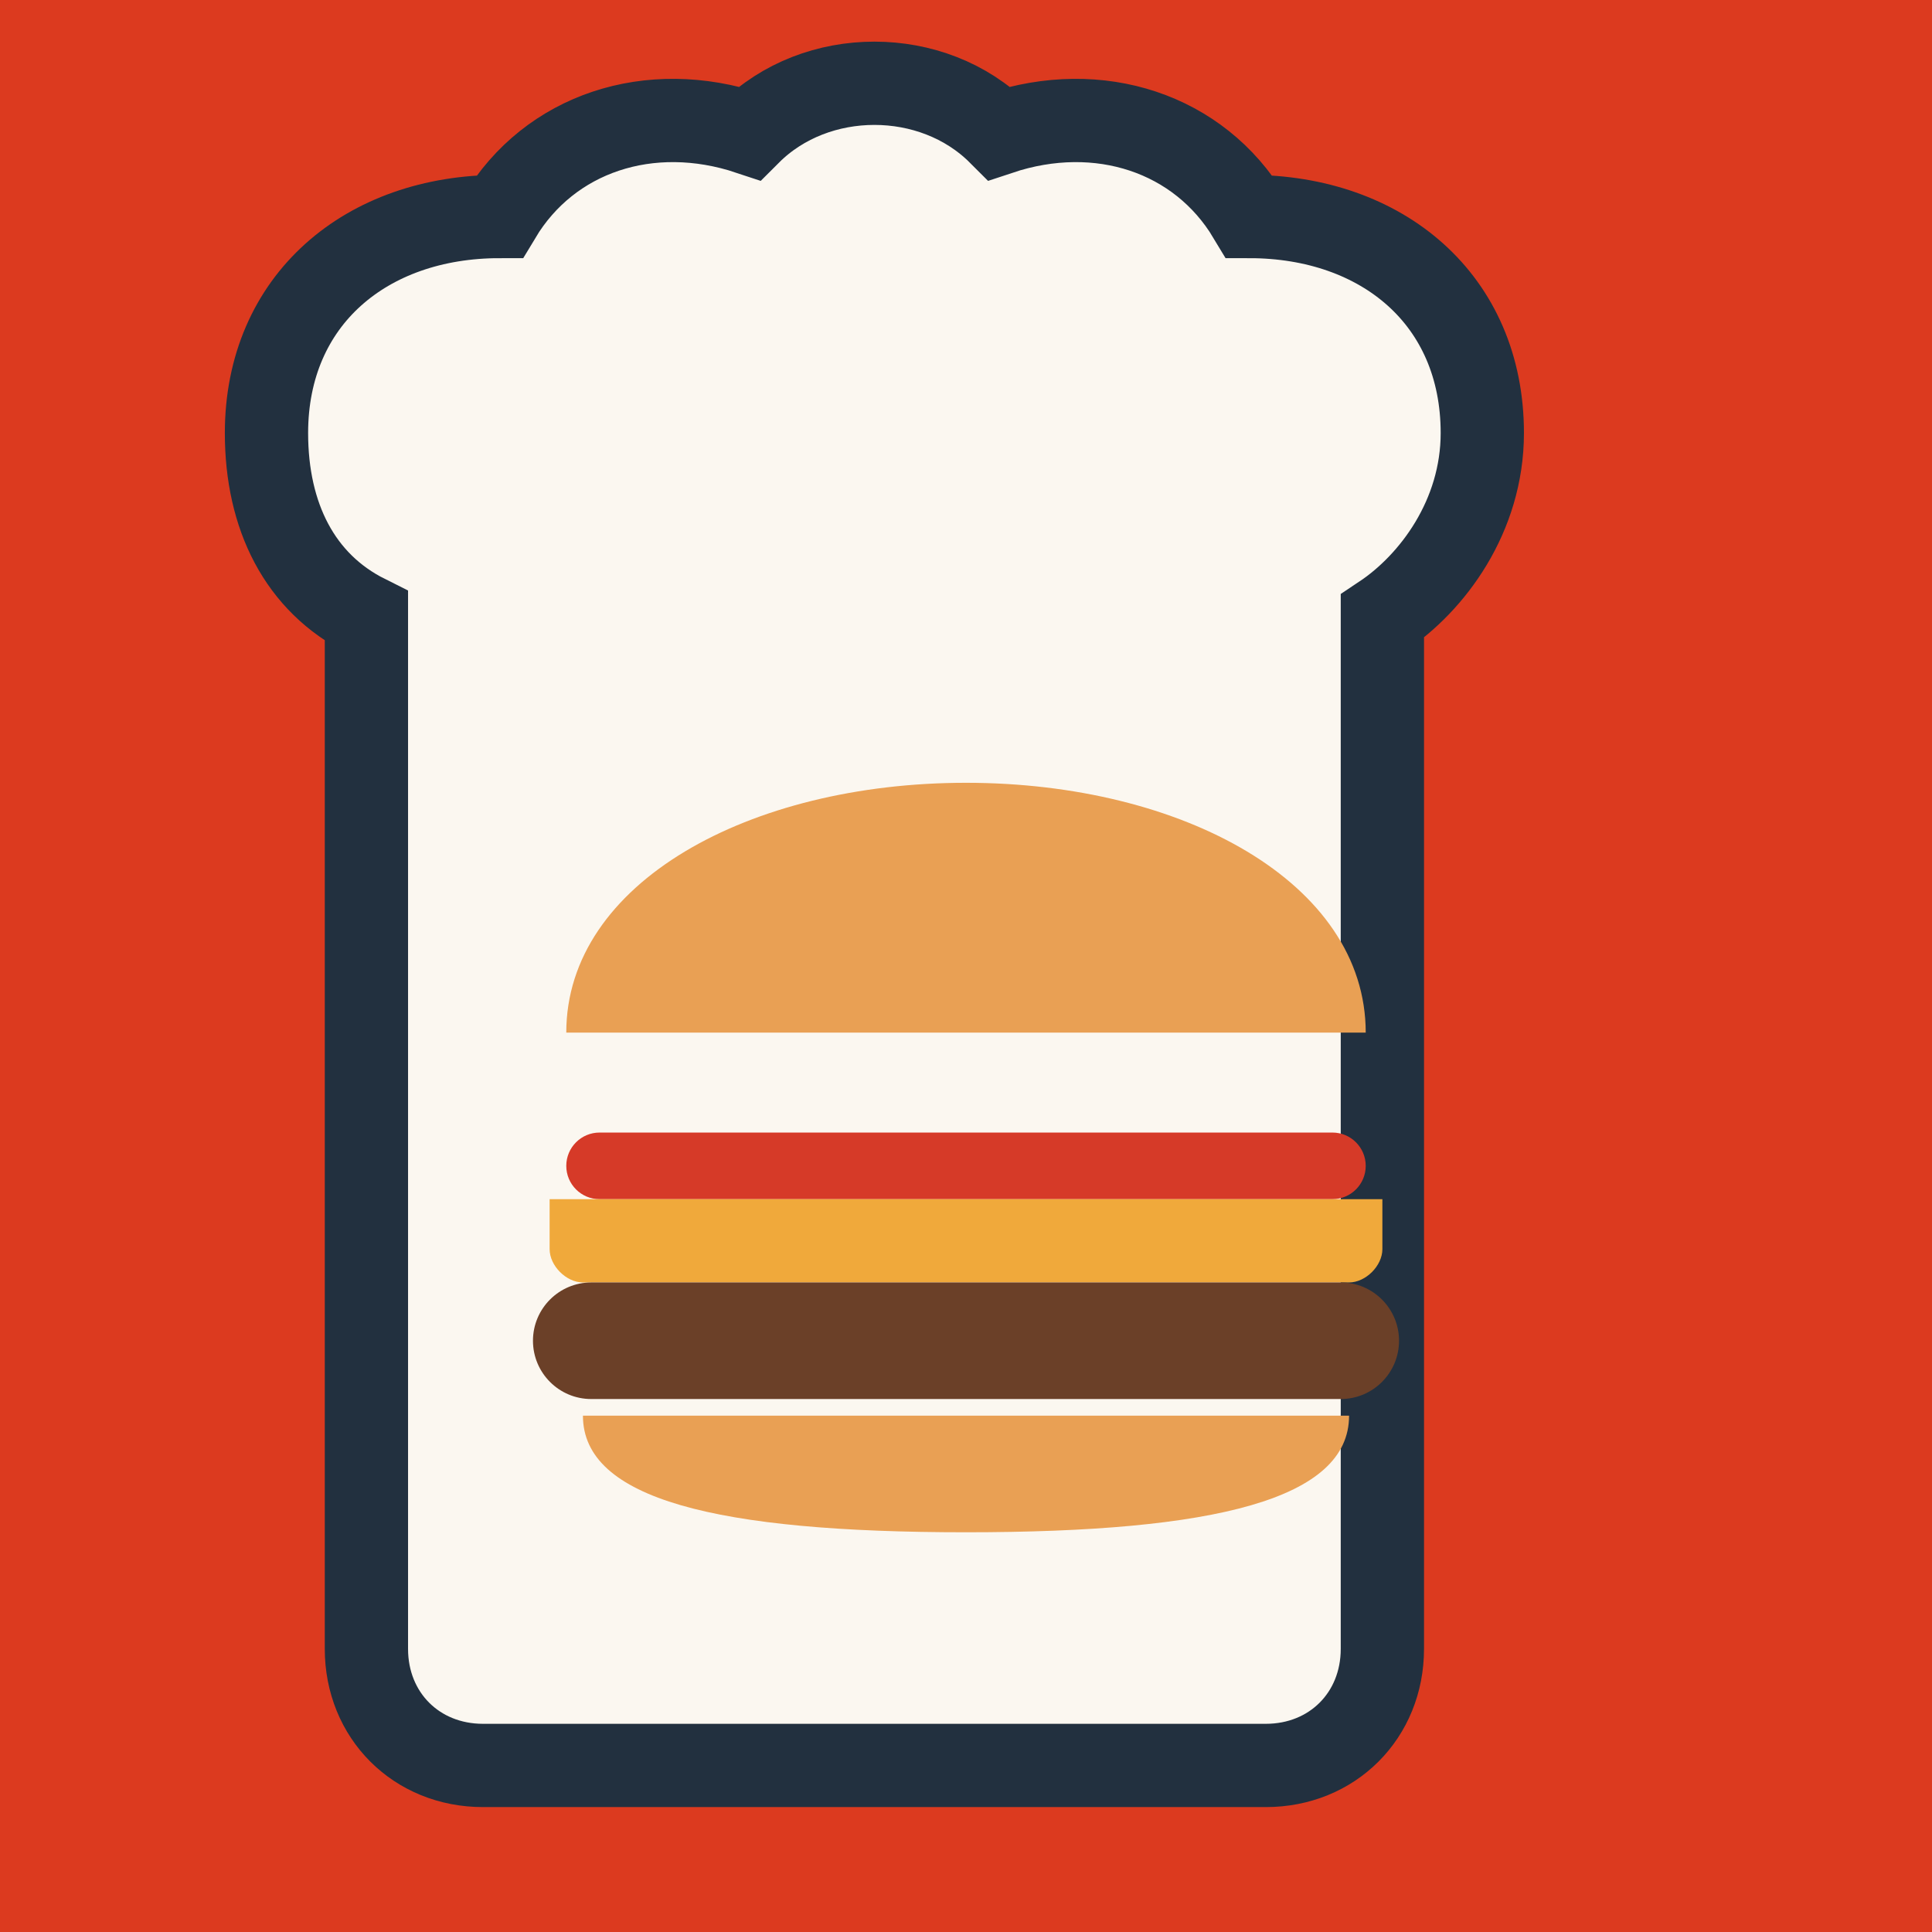
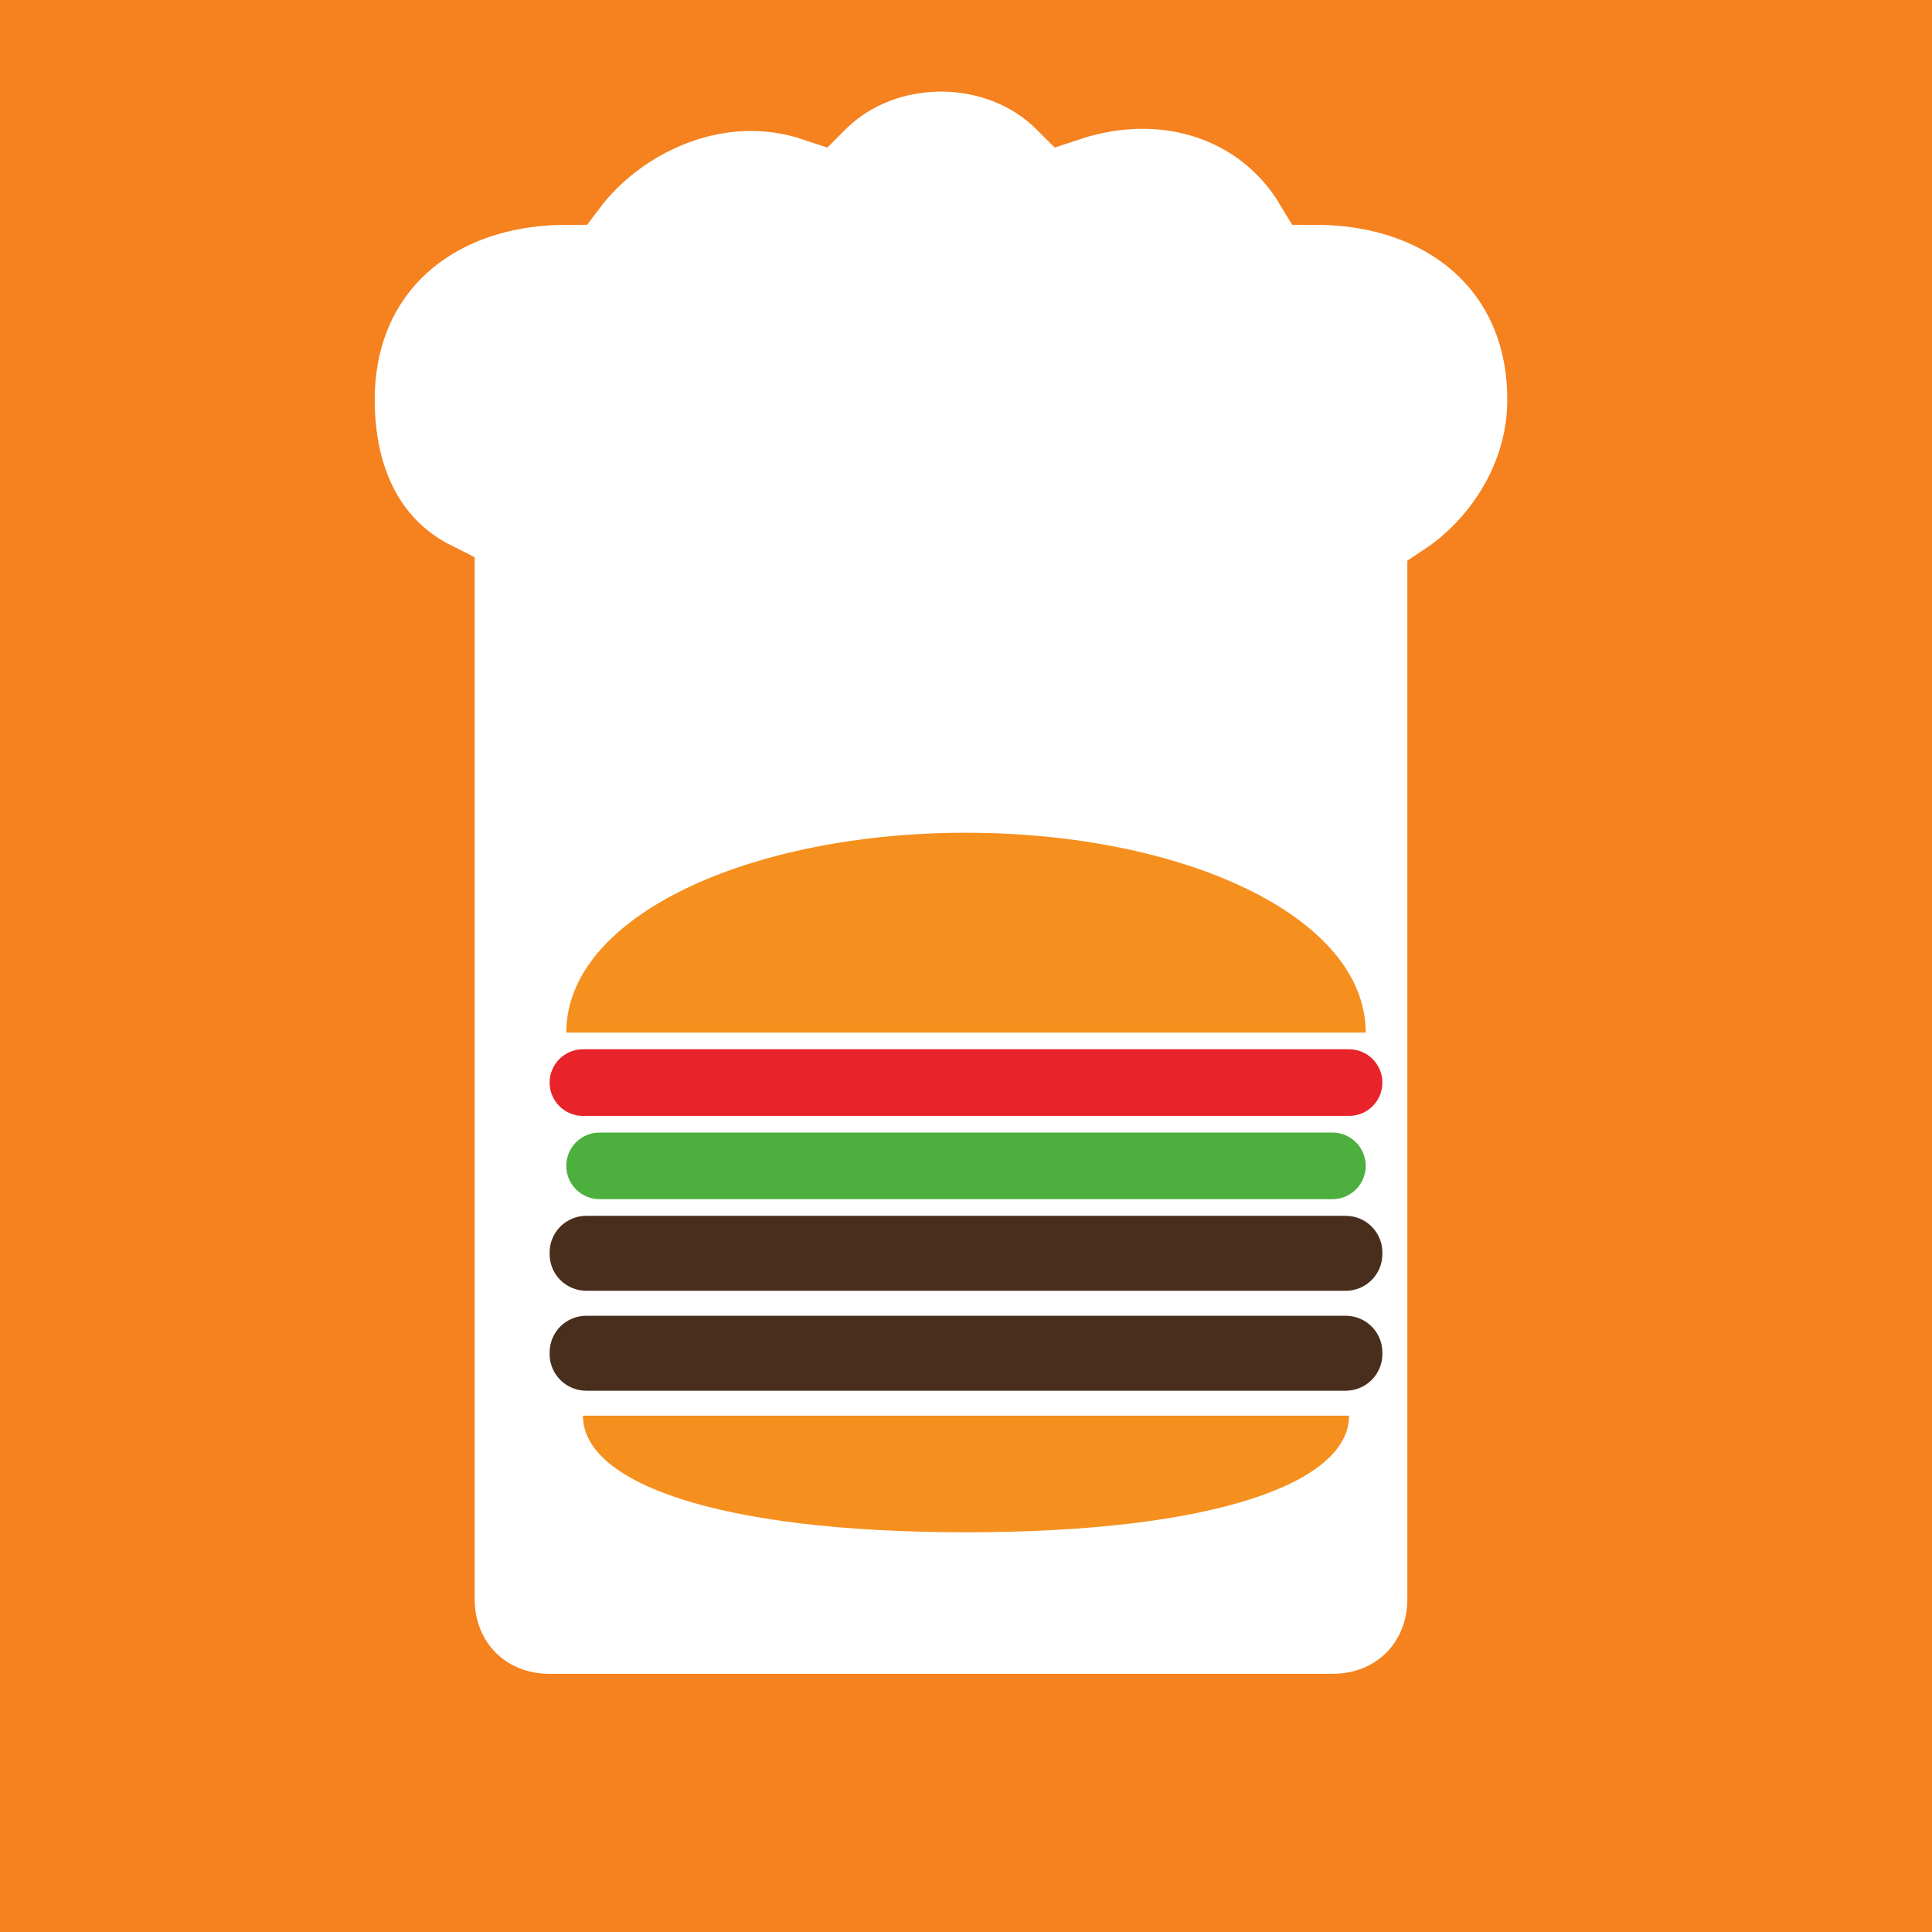
<svg xmlns="http://www.w3.org/2000/svg" viewBox="0 0 100 116" width="512" height="512">
-   <rect x="-20" y="-10" width="140" height="140" fill="#DC3A1F" />
-   <path d="M8 26c0-8 6-13 14-13 3-5 9-7 15-5 4-4 11-4 15 0 6-2 12 0 15 5 8 0 14 5 14 13 0 5-3 9-6 11v62c0 4-3 7-7 7H21c-4 0-7-3-7-7V37c-4-2-6-6-6-11z" fill="#FBF7F0" stroke="#22303F" stroke-width="5" />
-   <path d="M26 62c0-9 11-15 24-15s24 6 24 15z" fill="#E9A054" />
-   <rect x="26" y="68" width="48" height="4" rx="2" fill="#D63A28" />
-   <path d="M25 72h50v3c0 1-1 2-2 2H27c-1 0-2-1-2-2z" fill="#F0A93B" />
-   <rect x="24" y="77" width="52" height="7" rx="3.5" fill="#6B4028" />
-   <path d="M27 85h46c0 5-8 7-23 7s-23-2-23-7z" fill="#E9A054" />
+   <rect x="-20" y="-10" width="140" height="140" fill="#F5811F" />
+   <path d="M12 24c0-8 6-13 14-13 3-4 9-7 15-5 4-4 11-4 15 0 6-2 12 0 15 5 8 0 14 5 14 13 0 5-3 9-6 11v61c0 4-3 7-7 7H25c-4 0-7-3-7-7V35c-4-2-6-6-6-11z" fill="#FFFFFF" stroke="#F5811F" stroke-width="5" />
+   <path d="M26 62c0-7 11-12 24-12s24 5 24 12z" fill="#F5901E" />
+   <rect x="25" y="63" width="50" height="4" rx="2" fill="#E8232A" />
+   <rect x="26" y="68" width="48" height="4" rx="2" fill="#4CAF3E" />
+   <rect x="25" y="73" width="50" height="4.5" rx="2.2" fill="#4A2E1D" />
+   <rect x="25" y="79" width="50" height="4.5" rx="2.2" fill="#4A2E1D" />
+   <path d="M27 85h46c0 4-8 7-23 7s-23-3-23-7z" fill="#F5901E" />
</svg>
